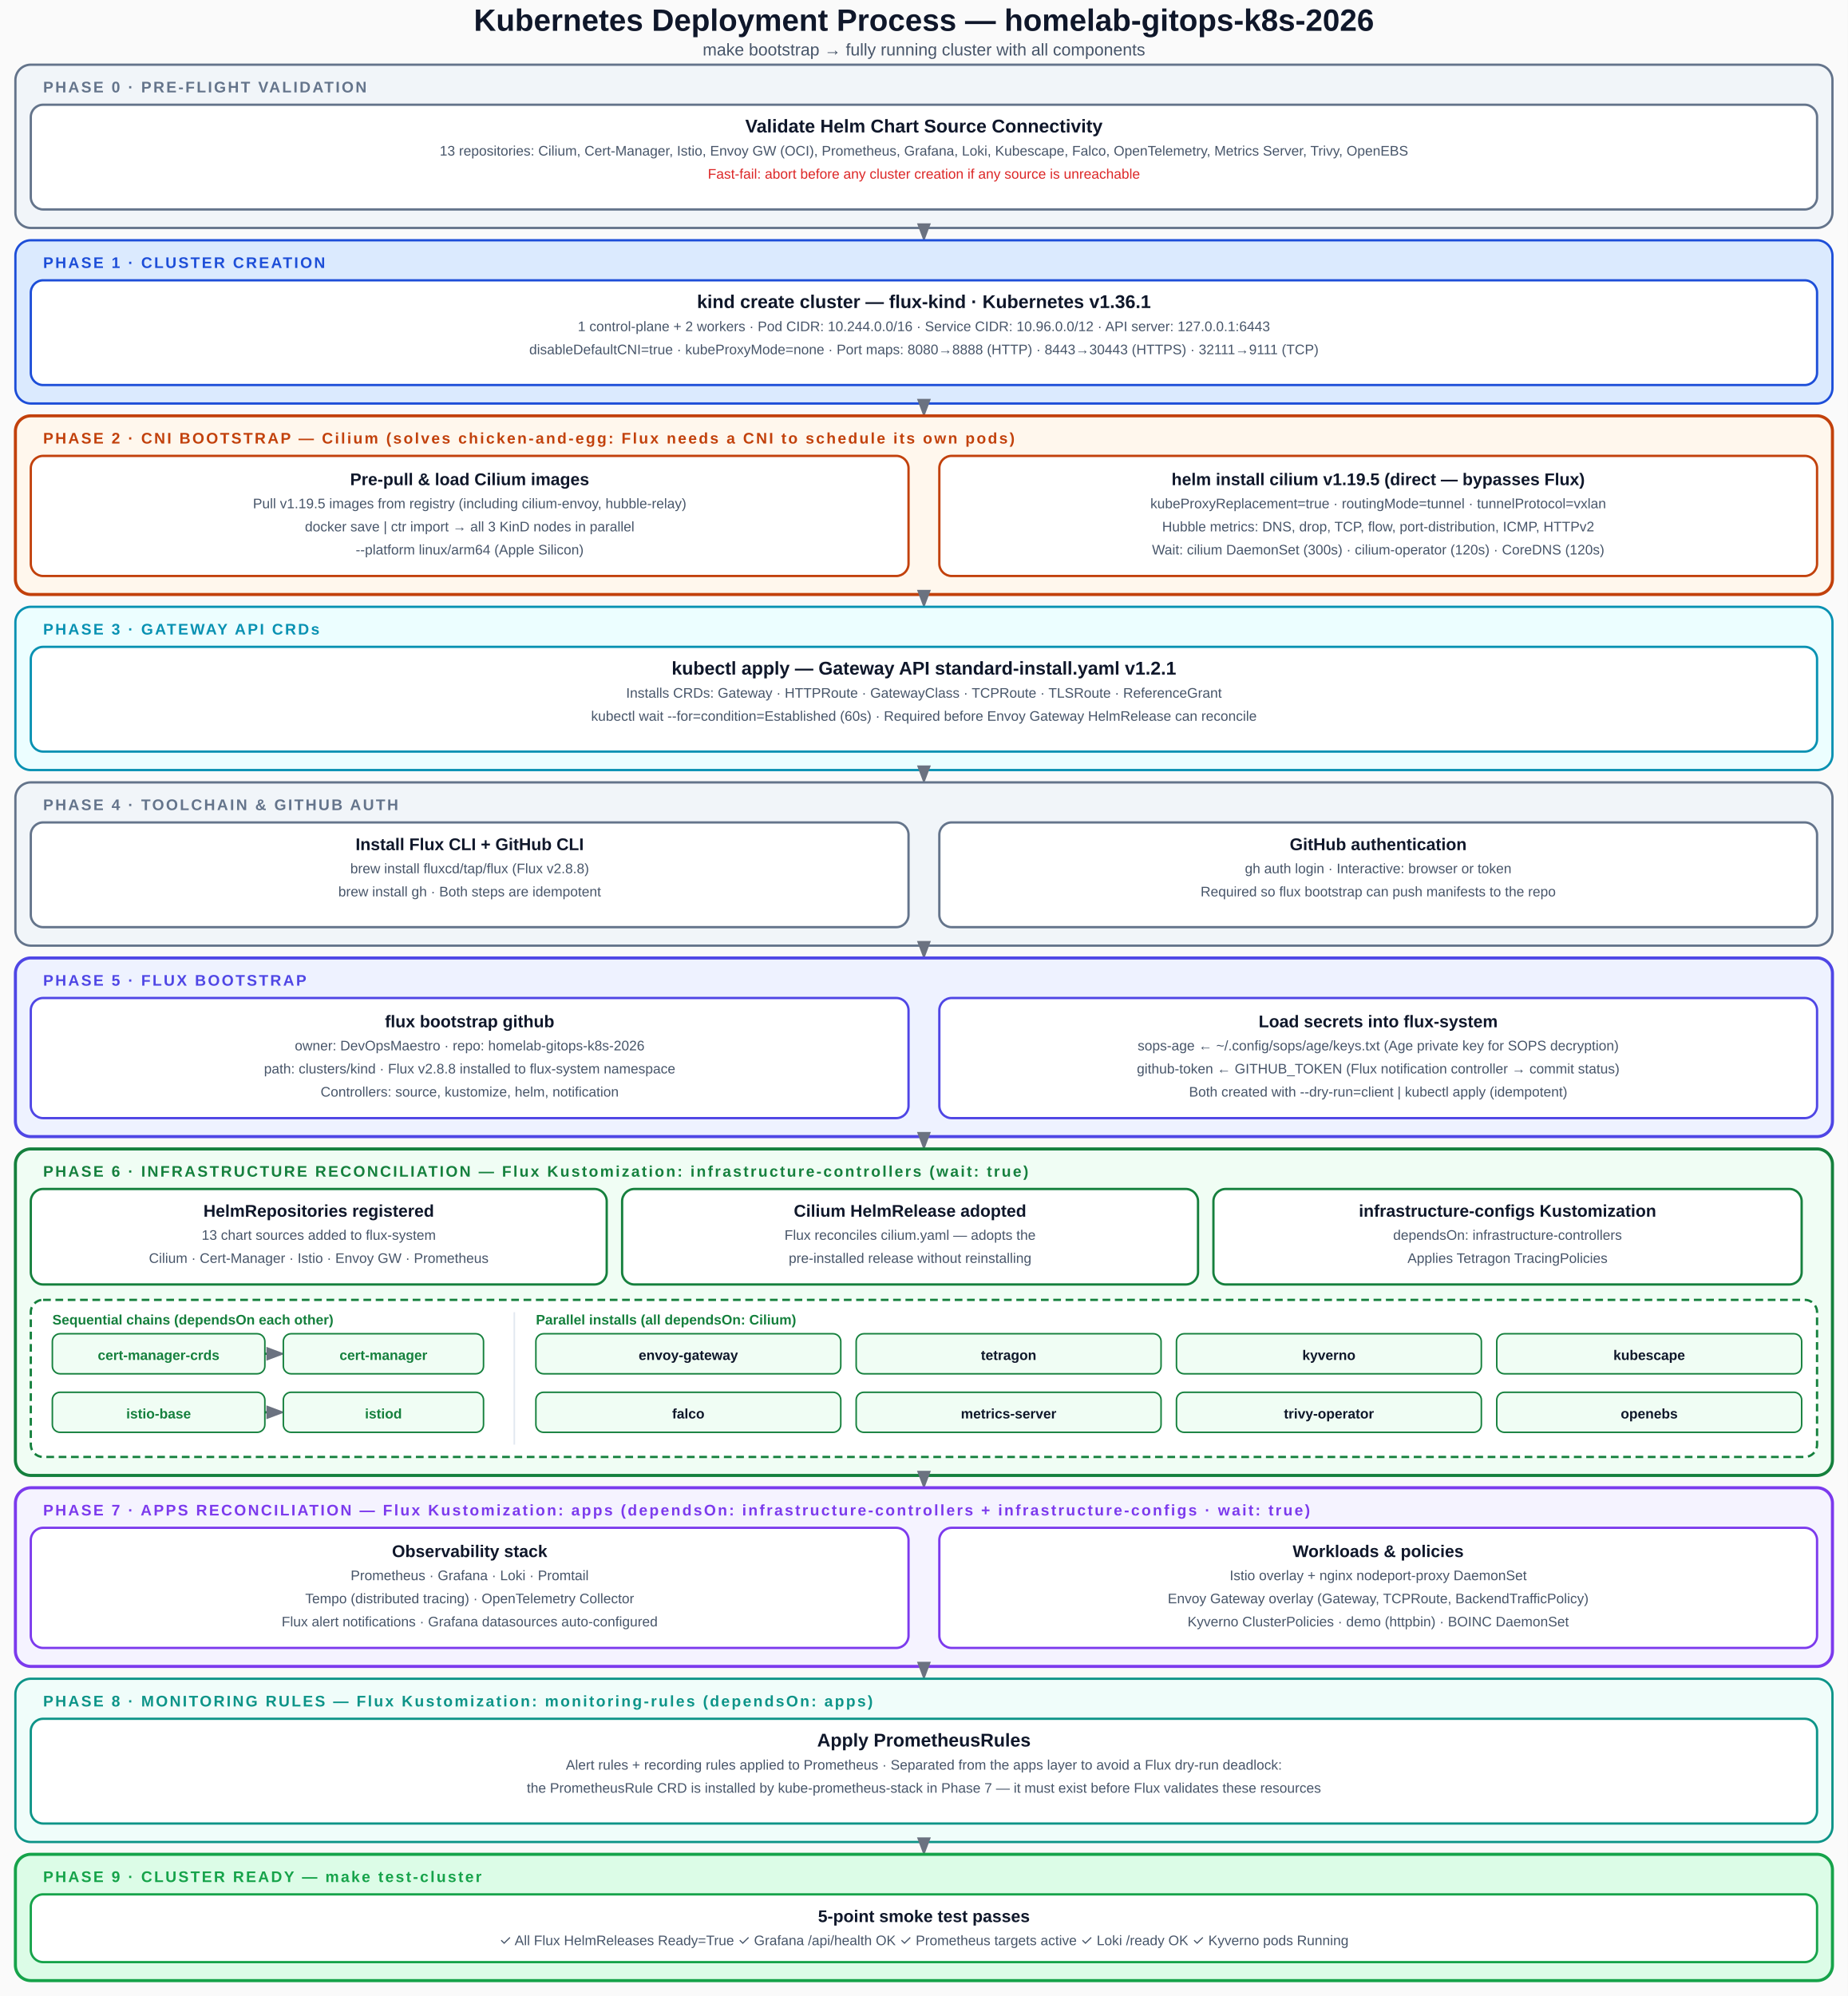
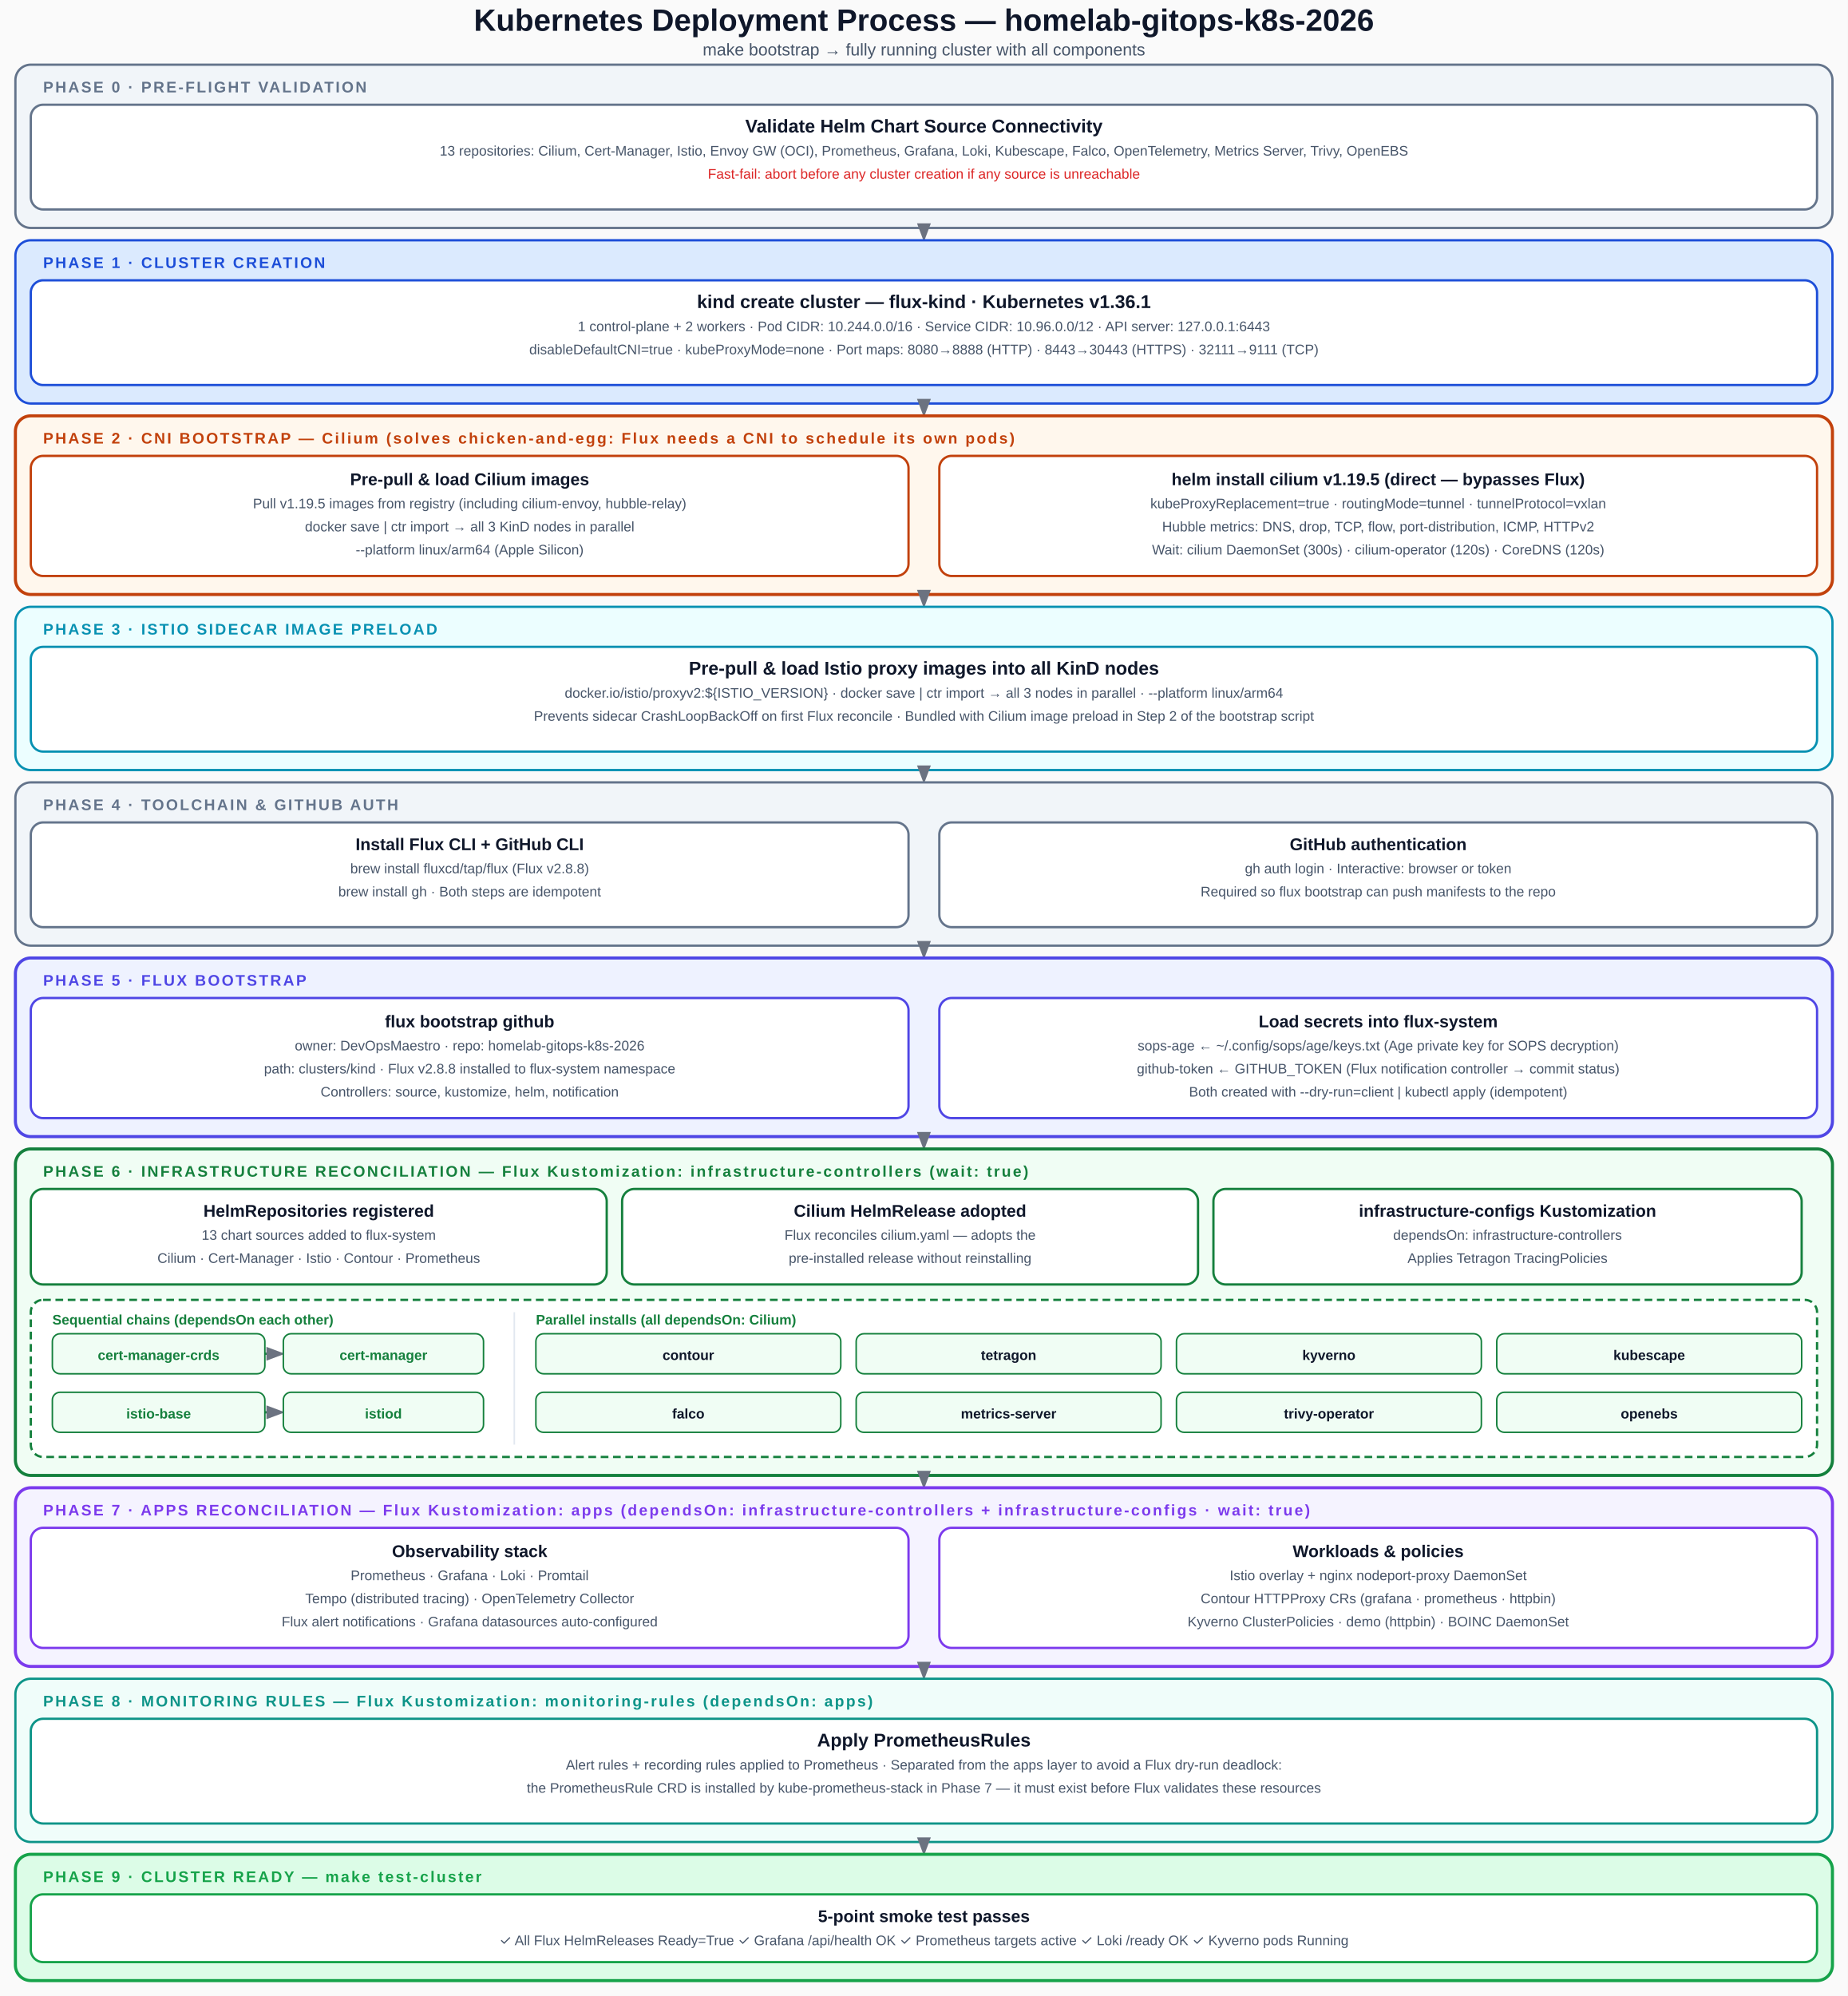
<svg xmlns="http://www.w3.org/2000/svg" viewBox="0 0 1200 1296" width="1200" height="1296" font-family="system-ui,-apple-system,Arial,sans-serif">
  <defs>
    <marker id="arr" markerWidth="8" markerHeight="8" refX="6" refY="3" orient="auto">
      <path d="M0,0 L0,6 L8,3 z" fill="#6B7280" />
    </marker>
    <marker id="arr-o" markerWidth="8" markerHeight="8" refX="6" refY="3" orient="auto">
      <path d="M0,0 L0,6 L8,3 z" fill="#C2410C" />
    </marker>
  </defs>
  <rect width="1200" height="1296" fill="#FAFAFA" />
  <text x="600" y="20" text-anchor="middle" font-size="20" font-weight="700" fill="#0F172A">Kubernetes Deployment Process — homelab-gitops-k8s-2026</text>
  <text x="600" y="36" text-anchor="middle" font-size="11" fill="#475569">make bootstrap  →  fully running cluster with all components</text>
  <rect x="10" y="42" width="1180" height="106" rx="10" fill="#F1F5F9" stroke="#64748B" stroke-width="1.5" />
  <text x="28" y="60" font-size="10" font-weight="700" letter-spacing="1.2" fill="#64748B">PHASE 0 · PRE-FLIGHT VALIDATION</text>
  <rect x="20" y="68" width="1160" height="68" rx="8" fill="white" stroke="#64748B" stroke-width="1.5" />
  <text x="600" y="86" text-anchor="middle" font-size="12" font-weight="700" fill="#0F172A">Validate Helm Chart Source Connectivity</text>
  <text x="600" y="101" text-anchor="middle" font-size="9" fill="#475569">13 repositories: Cilium, Cert-Manager, Istio, Envoy GW (OCI), Prometheus, Grafana, Loki, Kubescape, Falco, OpenTelemetry, Metrics Server, Trivy, OpenEBS</text>
  <text x="600" y="116" text-anchor="middle" font-size="9" fill="#DC2626">Fast-fail: abort before any cluster creation if any source is unreachable</text>
  <line x1="600" y1="148" x2="600" y2="154" stroke="#94A3B8" stroke-width="1.5" marker-end="url(#arr)" />
  <rect x="10" y="156" width="1180" height="106" rx="10" fill="#DBEAFE" stroke="#1D4ED8" stroke-width="1.5" />
  <text x="28" y="174" font-size="10" font-weight="700" letter-spacing="1.2" fill="#1D4ED8">PHASE 1 · CLUSTER CREATION</text>
  <rect x="20" y="182" width="1160" height="68" rx="8" fill="white" stroke="#1D4ED8" stroke-width="1.5" />
  <text x="600" y="200" text-anchor="middle" font-size="12" font-weight="700" fill="#0F172A">kind create cluster  —  flux-kind  ·  Kubernetes v1.36.1</text>
  <text x="600" y="215" text-anchor="middle" font-size="9" fill="#475569">1 control-plane + 2 workers  ·  Pod CIDR: 10.244.0.0/16  ·  Service CIDR: 10.96.0.0/12  ·  API server: 127.0.0.1:6443</text>
  <text x="600" y="230" text-anchor="middle" font-size="9" fill="#475569">disableDefaultCNI=true  ·  kubeProxyMode=none  ·  Port maps: 8080→8888 (HTTP)  ·  8443→30443 (HTTPS)  ·  32111→9111 (TCP)</text>
  <line x1="600" y1="262" x2="600" y2="268" stroke="#94A3B8" stroke-width="1.5" marker-end="url(#arr)" />
  <rect x="10" y="270" width="1180" height="116" rx="10" fill="#FFF7ED" stroke="#C2410C" stroke-width="2" />
  <text x="28" y="288" font-size="10" font-weight="700" letter-spacing="1.2" fill="#C2410C">PHASE 2 · CNI BOOTSTRAP — Cilium  (solves chicken-and-egg: Flux needs a CNI to schedule its own pods)</text>
  <rect x="20" y="296" width="570" height="78" rx="8" fill="white" stroke="#C2410C" stroke-width="1.5" />
  <text x="305" y="315" text-anchor="middle" font-size="11" font-weight="700" fill="#0F172A">Pre-pull &amp; load Cilium images</text>
  <text x="305" y="330" text-anchor="middle" font-size="9" fill="#475569">Pull v1.19.5 images from registry (including cilium-envoy, hubble-relay)</text>
  <text x="305" y="345" text-anchor="middle" font-size="9" fill="#475569">docker save | ctr import → all 3 KinD nodes in parallel</text>
  <text x="305" y="360" text-anchor="middle" font-size="9" fill="#475569">--platform linux/arm64 (Apple Silicon)</text>
  <rect x="610" y="296" width="570" height="78" rx="8" fill="white" stroke="#C2410C" stroke-width="1.5" />
  <text x="895" y="315" text-anchor="middle" font-size="11" font-weight="700" fill="#0F172A">helm install cilium v1.19.5  (direct — bypasses Flux)</text>
  <text x="895" y="330" text-anchor="middle" font-size="9" fill="#475569">kubeProxyReplacement=true  ·  routingMode=tunnel  ·  tunnelProtocol=vxlan</text>
  <text x="895" y="345" text-anchor="middle" font-size="9" fill="#475569">Hubble metrics: DNS, drop, TCP, flow, port-distribution, ICMP, HTTPv2</text>
  <text x="895" y="360" text-anchor="middle" font-size="9" fill="#475569">Wait: cilium DaemonSet (300s)  ·  cilium-operator (120s)  ·  CoreDNS (120s)</text>
  <line x1="600" y1="386" x2="600" y2="392" stroke="#94A3B8" stroke-width="1.5" marker-end="url(#arr)" />
  <rect x="10" y="394" width="1180" height="106" rx="10" fill="#ECFEFF" stroke="#0891B2" stroke-width="1.5" />
-   <text x="28" y="412" font-size="10" font-weight="700" letter-spacing="1.2" fill="#0891B2">PHASE 3 · GATEWAY API CRDs</text>
+   <text x="28" y="412" font-size="10" font-weight="700" letter-spacing="1.2" fill="#0891B2">PHASE 3 · ISTIO SIDECAR IMAGE PRELOAD</text>
  <rect x="20" y="420" width="1160" height="68" rx="8" fill="white" stroke="#0891B2" stroke-width="1.5" />
-   <text x="600" y="438" text-anchor="middle" font-size="12" font-weight="700" fill="#0F172A">kubectl apply — Gateway API standard-install.yaml  v1.2.1</text>
-   <text x="600" y="453" text-anchor="middle" font-size="9" fill="#475569">Installs CRDs: Gateway  ·  HTTPRoute  ·  GatewayClass  ·  TCPRoute  ·  TLSRoute  ·  ReferenceGrant</text>
-   <text x="600" y="468" text-anchor="middle" font-size="9" fill="#475569">kubectl wait --for=condition=Established (60s)  ·  Required before Envoy Gateway HelmRelease can reconcile</text>
+   <text x="600" y="438" text-anchor="middle" font-size="12" font-weight="700" fill="#0F172A">Pre-pull &amp; load Istio proxy images into all KinD nodes</text>
+   <text x="600" y="453" text-anchor="middle" font-size="9" fill="#475569">docker.io/istio/proxyv2:${ISTIO_VERSION}  ·  docker save | ctr import → all 3 nodes in parallel  ·  --platform linux/arm64</text>
+   <text x="600" y="468" text-anchor="middle" font-size="9" fill="#475569">Prevents sidecar CrashLoopBackOff on first Flux reconcile  ·  Bundled with Cilium image preload in Step 2 of the bootstrap script</text>
  <line x1="600" y1="500" x2="600" y2="506" stroke="#94A3B8" stroke-width="1.5" marker-end="url(#arr)" />
  <rect x="10" y="508" width="1180" height="106" rx="10" fill="#F1F5F9" stroke="#64748B" stroke-width="1.5" />
  <text x="28" y="526" font-size="10" font-weight="700" letter-spacing="1.2" fill="#64748B">PHASE 4 · TOOLCHAIN &amp; GITHUB AUTH</text>
  <rect x="20" y="534" width="570" height="68" rx="8" fill="white" stroke="#64748B" stroke-width="1.5" />
  <text x="305" y="552" text-anchor="middle" font-size="11" font-weight="700" fill="#0F172A">Install Flux CLI + GitHub CLI</text>
  <text x="305" y="567" text-anchor="middle" font-size="9" fill="#475569">brew install fluxcd/tap/flux  (Flux v2.8.8)</text>
  <text x="305" y="582" text-anchor="middle" font-size="9" fill="#475569">brew install gh  ·  Both steps are idempotent</text>
  <rect x="610" y="534" width="570" height="68" rx="8" fill="white" stroke="#64748B" stroke-width="1.5" />
  <text x="895" y="552" text-anchor="middle" font-size="11" font-weight="700" fill="#0F172A">GitHub authentication</text>
  <text x="895" y="567" text-anchor="middle" font-size="9" fill="#475569">gh auth login  ·  Interactive: browser or token</text>
  <text x="895" y="582" text-anchor="middle" font-size="9" fill="#475569">Required so flux bootstrap can push manifests to the repo</text>
  <line x1="600" y1="614" x2="600" y2="620" stroke="#94A3B8" stroke-width="1.5" marker-end="url(#arr)" />
  <rect x="10" y="622" width="1180" height="116" rx="10" fill="#EEF2FF" stroke="#4F46E5" stroke-width="2" />
  <text x="28" y="640" font-size="10" font-weight="700" letter-spacing="1.2" fill="#4F46E5">PHASE 5 · FLUX BOOTSTRAP</text>
  <rect x="20" y="648" width="570" height="78" rx="8" fill="white" stroke="#4F46E5" stroke-width="1.5" />
  <text x="305" y="667" text-anchor="middle" font-size="11" font-weight="700" fill="#0F172A">flux bootstrap github</text>
  <text x="305" y="682" text-anchor="middle" font-size="9" fill="#475569">owner: DevOpsMaestro  ·  repo: homelab-gitops-k8s-2026</text>
  <text x="305" y="697" text-anchor="middle" font-size="9" fill="#475569">path: clusters/kind  ·  Flux v2.8.8 installed to flux-system namespace</text>
  <text x="305" y="712" text-anchor="middle" font-size="9" fill="#475569">Controllers: source, kustomize, helm, notification</text>
  <rect x="610" y="648" width="570" height="78" rx="8" fill="white" stroke="#4F46E5" stroke-width="1.5" />
  <text x="895" y="667" text-anchor="middle" font-size="11" font-weight="700" fill="#0F172A">Load secrets into flux-system</text>
  <text x="895" y="682" text-anchor="middle" font-size="9" fill="#475569">sops-age  ←  ~/.config/sops/age/keys.txt  (Age private key for SOPS decryption)</text>
  <text x="895" y="697" text-anchor="middle" font-size="9" fill="#475569">github-token  ←  GITHUB_TOKEN  (Flux notification controller → commit status)</text>
  <text x="895" y="712" text-anchor="middle" font-size="9" fill="#475569">Both created with --dry-run=client | kubectl apply  (idempotent)</text>
  <line x1="600" y1="738" x2="600" y2="744" stroke="#94A3B8" stroke-width="1.5" marker-end="url(#arr)" />
  <rect x="10" y="746" width="1180" height="212" rx="10" fill="#F0FDF4" stroke="#15803D" stroke-width="2" />
  <text x="28" y="764" font-size="10" font-weight="700" letter-spacing="1.2" fill="#15803D">PHASE 6 · INFRASTRUCTURE RECONCILIATION — Flux Kustomization: infrastructure-controllers  (wait: true)</text>
  <rect x="20" y="772" width="374" height="62" rx="8" fill="white" stroke="#15803D" stroke-width="1.5" />
  <text x="207" y="790" text-anchor="middle" font-size="11" font-weight="700" fill="#0F172A">HelmRepositories registered</text>
  <text x="207" y="805" text-anchor="middle" font-size="9" fill="#475569">13 chart sources added to flux-system</text>
-   <text x="207" y="820" text-anchor="middle" font-size="9" fill="#475569">Cilium · Cert-Manager · Istio · Envoy GW · Prometheus</text>
+   <text x="207" y="820" text-anchor="middle" font-size="9" fill="#475569">Cilium · Cert-Manager · Istio · Contour · Prometheus</text>
  <rect x="404" y="772" width="374" height="62" rx="8" fill="white" stroke="#15803D" stroke-width="1.5" />
  <text x="591" y="790" text-anchor="middle" font-size="11" font-weight="700" fill="#0F172A">Cilium HelmRelease adopted</text>
  <text x="591" y="805" text-anchor="middle" font-size="9" fill="#475569">Flux reconciles cilium.yaml — adopts the</text>
  <text x="591" y="820" text-anchor="middle" font-size="9" fill="#475569">pre-installed release without reinstalling</text>
  <rect x="788" y="772" width="382" height="62" rx="8" fill="white" stroke="#15803D" stroke-width="1.5" />
  <text x="979" y="790" text-anchor="middle" font-size="11" font-weight="700" fill="#0F172A">infrastructure-configs Kustomization</text>
  <text x="979" y="805" text-anchor="middle" font-size="9" fill="#475569">dependsOn: infrastructure-controllers</text>
  <text x="979" y="820" text-anchor="middle" font-size="9" fill="#475569">Applies Tetragon TracingPolicies</text>
  <rect x="20" y="844" width="1160" height="102" rx="8" fill="white" stroke="#15803D" stroke-width="1.5" stroke-dasharray="5,3" />
  <text x="34" y="860" font-size="9" font-weight="700" fill="#15803D">Sequential chains  (dependsOn each other)</text>
  <rect x="34" y="866" width="138" height="26" rx="5" fill="#F0FDF4" stroke="#15803D" stroke-width="1" />
  <text x="103" y="883" text-anchor="middle" font-size="9" font-weight="700" fill="#15803D">cert-manager-crds</text>
  <line x1="172" y1="879" x2="182" y2="879" stroke="#15803D" stroke-width="1.5" marker-end="url(#arr)" />
  <rect x="184" y="866" width="130" height="26" rx="5" fill="#F0FDF4" stroke="#15803D" stroke-width="1" />
  <text x="249" y="883" text-anchor="middle" font-size="9" font-weight="700" fill="#15803D">cert-manager</text>
  <rect x="34" y="904" width="138" height="26" rx="5" fill="#F0FDF4" stroke="#15803D" stroke-width="1" />
  <text x="103" y="921" text-anchor="middle" font-size="9" font-weight="700" fill="#15803D">istio-base</text>
  <line x1="172" y1="917" x2="182" y2="917" stroke="#15803D" stroke-width="1.5" marker-end="url(#arr)" />
  <rect x="184" y="904" width="130" height="26" rx="5" fill="#F0FDF4" stroke="#15803D" stroke-width="1" />
  <text x="249" y="921" text-anchor="middle" font-size="9" font-weight="700" fill="#15803D">istiod</text>
  <line x1="334" y1="852" x2="334" y2="938" stroke="#E2E8F0" stroke-width="1" />
  <text x="348" y="860" font-size="9" font-weight="700" fill="#15803D">Parallel installs  (all dependsOn: Cilium)</text>
  <rect x="348" y="866" width="198" height="26" rx="5" fill="#F0FDF4" stroke="#15803D" stroke-width="1" />
-   <text x="447" y="883" text-anchor="middle" font-size="9" font-weight="700" fill="#0F172A">envoy-gateway</text>
+   <text x="447" y="883" text-anchor="middle" font-size="9" font-weight="700" fill="#0F172A">contour</text>
  <rect x="556" y="866" width="198" height="26" rx="5" fill="#F0FDF4" stroke="#15803D" stroke-width="1" />
  <text x="655" y="883" text-anchor="middle" font-size="9" font-weight="700" fill="#0F172A">tetragon</text>
  <rect x="764" y="866" width="198" height="26" rx="5" fill="#F0FDF4" stroke="#15803D" stroke-width="1" />
  <text x="863" y="883" text-anchor="middle" font-size="9" font-weight="700" fill="#0F172A">kyverno</text>
  <rect x="972" y="866" width="198" height="26" rx="5" fill="#F0FDF4" stroke="#15803D" stroke-width="1" />
  <text x="1071" y="883" text-anchor="middle" font-size="9" font-weight="700" fill="#0F172A">kubescape</text>
  <rect x="348" y="904" width="198" height="26" rx="5" fill="#F0FDF4" stroke="#15803D" stroke-width="1" />
  <text x="447" y="921" text-anchor="middle" font-size="9" font-weight="700" fill="#0F172A">falco</text>
  <rect x="556" y="904" width="198" height="26" rx="5" fill="#F0FDF4" stroke="#15803D" stroke-width="1" />
  <text x="655" y="921" text-anchor="middle" font-size="9" font-weight="700" fill="#0F172A">metrics-server</text>
  <rect x="764" y="904" width="198" height="26" rx="5" fill="#F0FDF4" stroke="#15803D" stroke-width="1" />
  <text x="863" y="921" text-anchor="middle" font-size="9" font-weight="700" fill="#0F172A">trivy-operator</text>
  <rect x="972" y="904" width="198" height="26" rx="5" fill="#F0FDF4" stroke="#15803D" stroke-width="1" />
  <text x="1071" y="921" text-anchor="middle" font-size="9" font-weight="700" fill="#0F172A">openebs</text>
  <line x1="600" y1="958" x2="600" y2="964" stroke="#94A3B8" stroke-width="1.5" marker-end="url(#arr)" />
  <rect x="10" y="966" width="1180" height="116" rx="10" fill="#F5F3FF" stroke="#7C3AED" stroke-width="2" />
  <text x="28" y="984" font-size="10" font-weight="700" letter-spacing="1.2" fill="#7C3AED">PHASE 7 · APPS RECONCILIATION — Flux Kustomization: apps  (dependsOn: infrastructure-controllers + infrastructure-configs · wait: true)</text>
  <rect x="20" y="992" width="570" height="78" rx="8" fill="white" stroke="#7C3AED" stroke-width="1.5" />
  <text x="305" y="1011" text-anchor="middle" font-size="11" font-weight="700" fill="#0F172A">Observability stack</text>
  <text x="305" y="1026" text-anchor="middle" font-size="9" fill="#475569">Prometheus  ·  Grafana  ·  Loki  ·  Promtail</text>
  <text x="305" y="1041" text-anchor="middle" font-size="9" fill="#475569">Tempo (distributed tracing)  ·  OpenTelemetry Collector</text>
  <text x="305" y="1056" text-anchor="middle" font-size="9" fill="#475569">Flux alert notifications  ·  Grafana datasources auto-configured</text>
  <rect x="610" y="992" width="570" height="78" rx="8" fill="white" stroke="#7C3AED" stroke-width="1.5" />
  <text x="895" y="1011" text-anchor="middle" font-size="11" font-weight="700" fill="#0F172A">Workloads &amp; policies</text>
  <text x="895" y="1026" text-anchor="middle" font-size="9" fill="#475569">Istio overlay + nginx nodeport-proxy DaemonSet</text>
-   <text x="895" y="1041" text-anchor="middle" font-size="9" fill="#475569">Envoy Gateway overlay  (Gateway, TCPRoute, BackendTrafficPolicy)</text>
+   <text x="895" y="1041" text-anchor="middle" font-size="9" fill="#475569">Contour HTTPProxy CRs  (grafana · prometheus · httpbin)</text>
  <text x="895" y="1056" text-anchor="middle" font-size="9" fill="#475569">Kyverno ClusterPolicies  ·  demo (httpbin)  ·  BOINC DaemonSet</text>
  <line x1="600" y1="1082" x2="600" y2="1088" stroke="#94A3B8" stroke-width="1.5" marker-end="url(#arr)" />
  <rect x="10" y="1090" width="1180" height="106" rx="10" fill="#F0FDFA" stroke="#0D9488" stroke-width="1.5" />
  <text x="28" y="1108" font-size="10" font-weight="700" letter-spacing="1.2" fill="#0D9488">PHASE 8 · MONITORING RULES — Flux Kustomization: monitoring-rules  (dependsOn: apps)</text>
  <rect x="20" y="1116" width="1160" height="68" rx="8" fill="white" stroke="#0D9488" stroke-width="1.5" />
  <text x="600" y="1134" text-anchor="middle" font-size="12" font-weight="700" fill="#0F172A">Apply PrometheusRules</text>
  <text x="600" y="1149" text-anchor="middle" font-size="9" fill="#475569">Alert rules + recording rules applied to Prometheus  ·  Separated from the apps layer to avoid a Flux dry-run deadlock:</text>
  <text x="600" y="1164" text-anchor="middle" font-size="9" fill="#475569">the PrometheusRule CRD is installed by kube-prometheus-stack in Phase 7 — it must exist before Flux validates these resources</text>
  <line x1="600" y1="1196" x2="600" y2="1202" stroke="#94A3B8" stroke-width="1.5" marker-end="url(#arr)" />
  <rect x="10" y="1204" width="1180" height="82" rx="10" fill="#DCFCE7" stroke="#16A34A" stroke-width="2" />
  <text x="28" y="1222" font-size="10" font-weight="700" letter-spacing="1.2" fill="#16A34A">PHASE 9 · CLUSTER READY — make test-cluster</text>
  <rect x="20" y="1230" width="1160" height="44" rx="8" fill="white" stroke="#16A34A" stroke-width="1.5" />
  <text x="600" y="1248" text-anchor="middle" font-size="11" font-weight="700" fill="#0F172A">5-point smoke test passes</text>
  <text x="600" y="1263" text-anchor="middle" font-size="9" fill="#475569">✓ All Flux HelmReleases Ready=True     ✓ Grafana /api/health OK     ✓ Prometheus targets active     ✓ Loki /ready OK     ✓ Kyverno pods Running</text>
  <line x1="10" y1="1298" x2="1190" y2="1298" stroke="#E2E8F0" stroke-width="1" />
  <rect x="10" y="1306" width="12" height="12" rx="2" fill="#F1F5F9" stroke="#64748B" stroke-width="1.5" />
  <text x="28" y="1316" font-size="9" fill="#475569">Developer / host action</text>
  <rect x="165" y="1306" width="12" height="12" rx="2" fill="#DBEAFE" stroke="#1D4ED8" stroke-width="1.5" />
  <text x="183" y="1316" font-size="9" fill="#475569">Kubernetes cluster</text>
  <rect x="300" y="1306" width="12" height="12" rx="2" fill="#FFF7ED" stroke="#C2410C" stroke-width="2" />
  <text x="318" y="1316" font-size="9" fill="#475569">CNI bootstrap (pre-Flux)</text>
  <rect x="450" y="1306" width="12" height="12" rx="2" fill="#ECFEFF" stroke="#0891B2" stroke-width="1.5" />
  <text x="468" y="1316" font-size="9" fill="#475569">Networking CRDs</text>
  <rect x="570" y="1306" width="12" height="12" rx="2" fill="#EEF2FF" stroke="#4F46E5" stroke-width="2" />
  <text x="588" y="1316" font-size="9" fill="#475569">Flux GitOps</text>
  <rect x="670" y="1306" width="12" height="12" rx="2" fill="#F0FDF4" stroke="#15803D" stroke-width="2" />
  <text x="688" y="1316" font-size="9" fill="#475569">Infrastructure HelmReleases</text>
  <rect x="840" y="1306" width="12" height="12" rx="2" fill="#F5F3FF" stroke="#7C3AED" stroke-width="2" />
  <text x="858" y="1316" font-size="9" fill="#475569">Application workloads</text>
  <rect x="985" y="1306" width="12" height="12" rx="2" fill="#DCFCE7" stroke="#16A34A" stroke-width="2" />
  <text x="1003" y="1316" font-size="9" fill="#475569">Cluster ready</text>
</svg>
